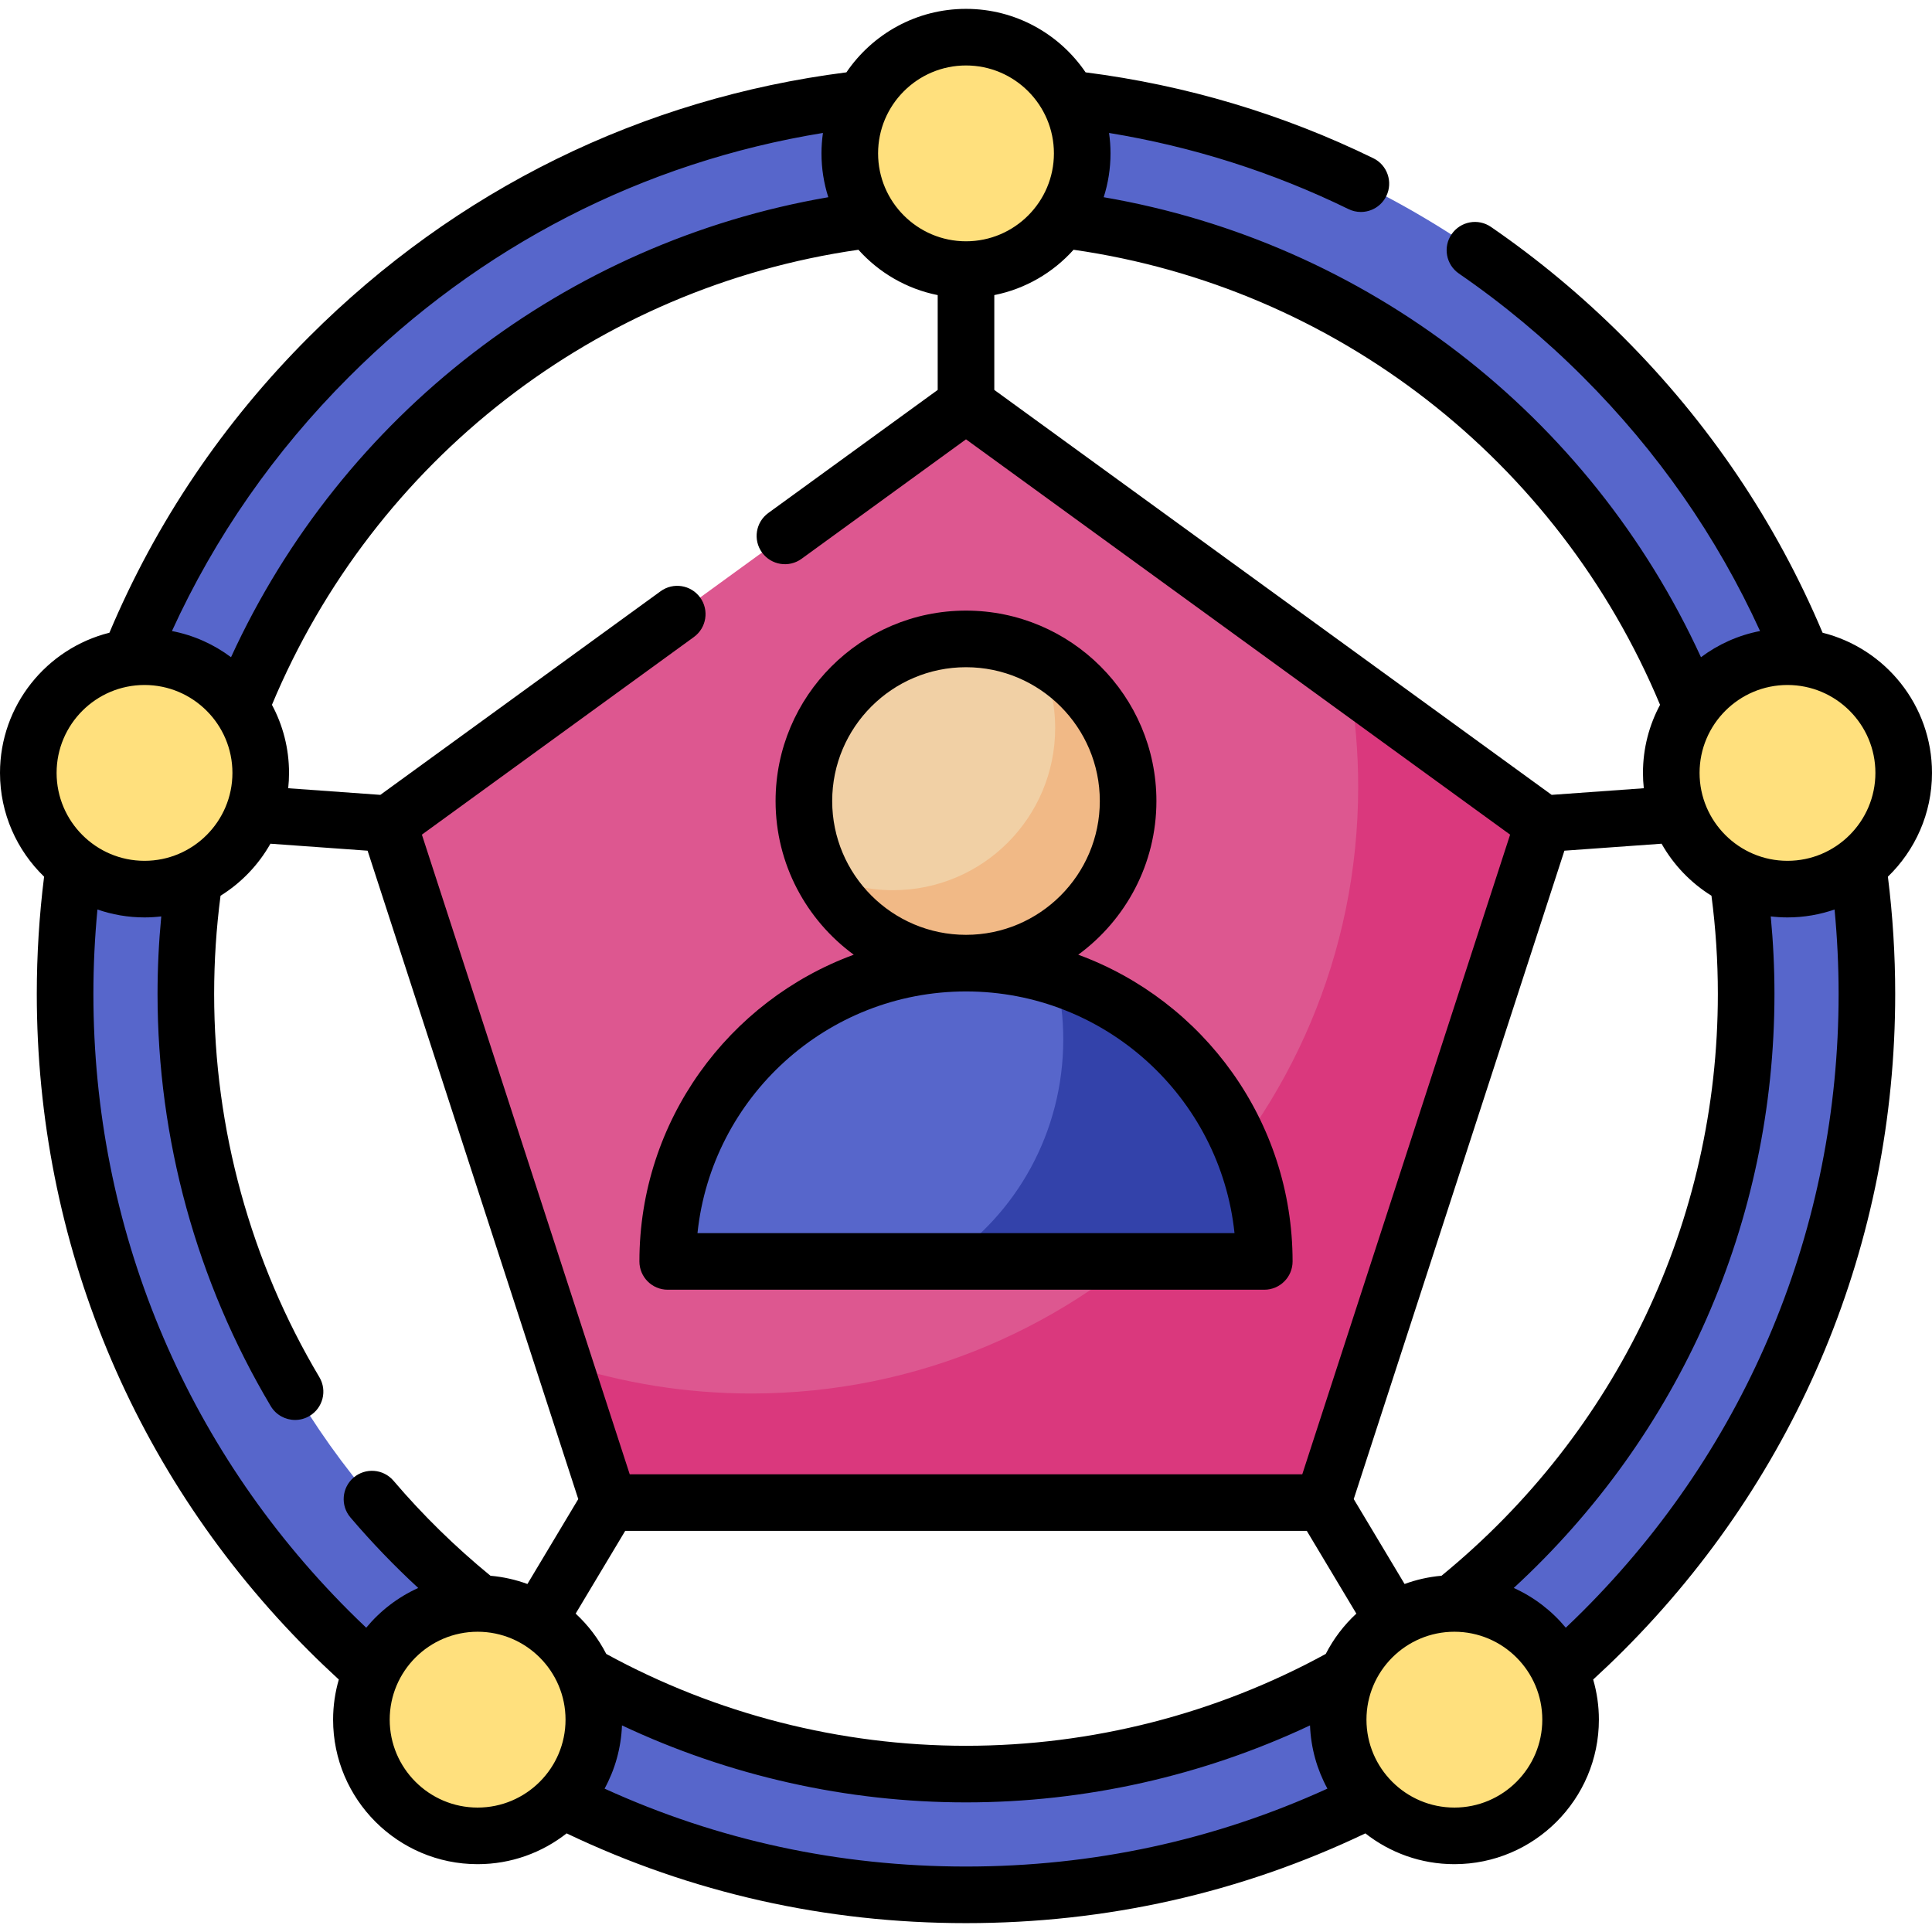
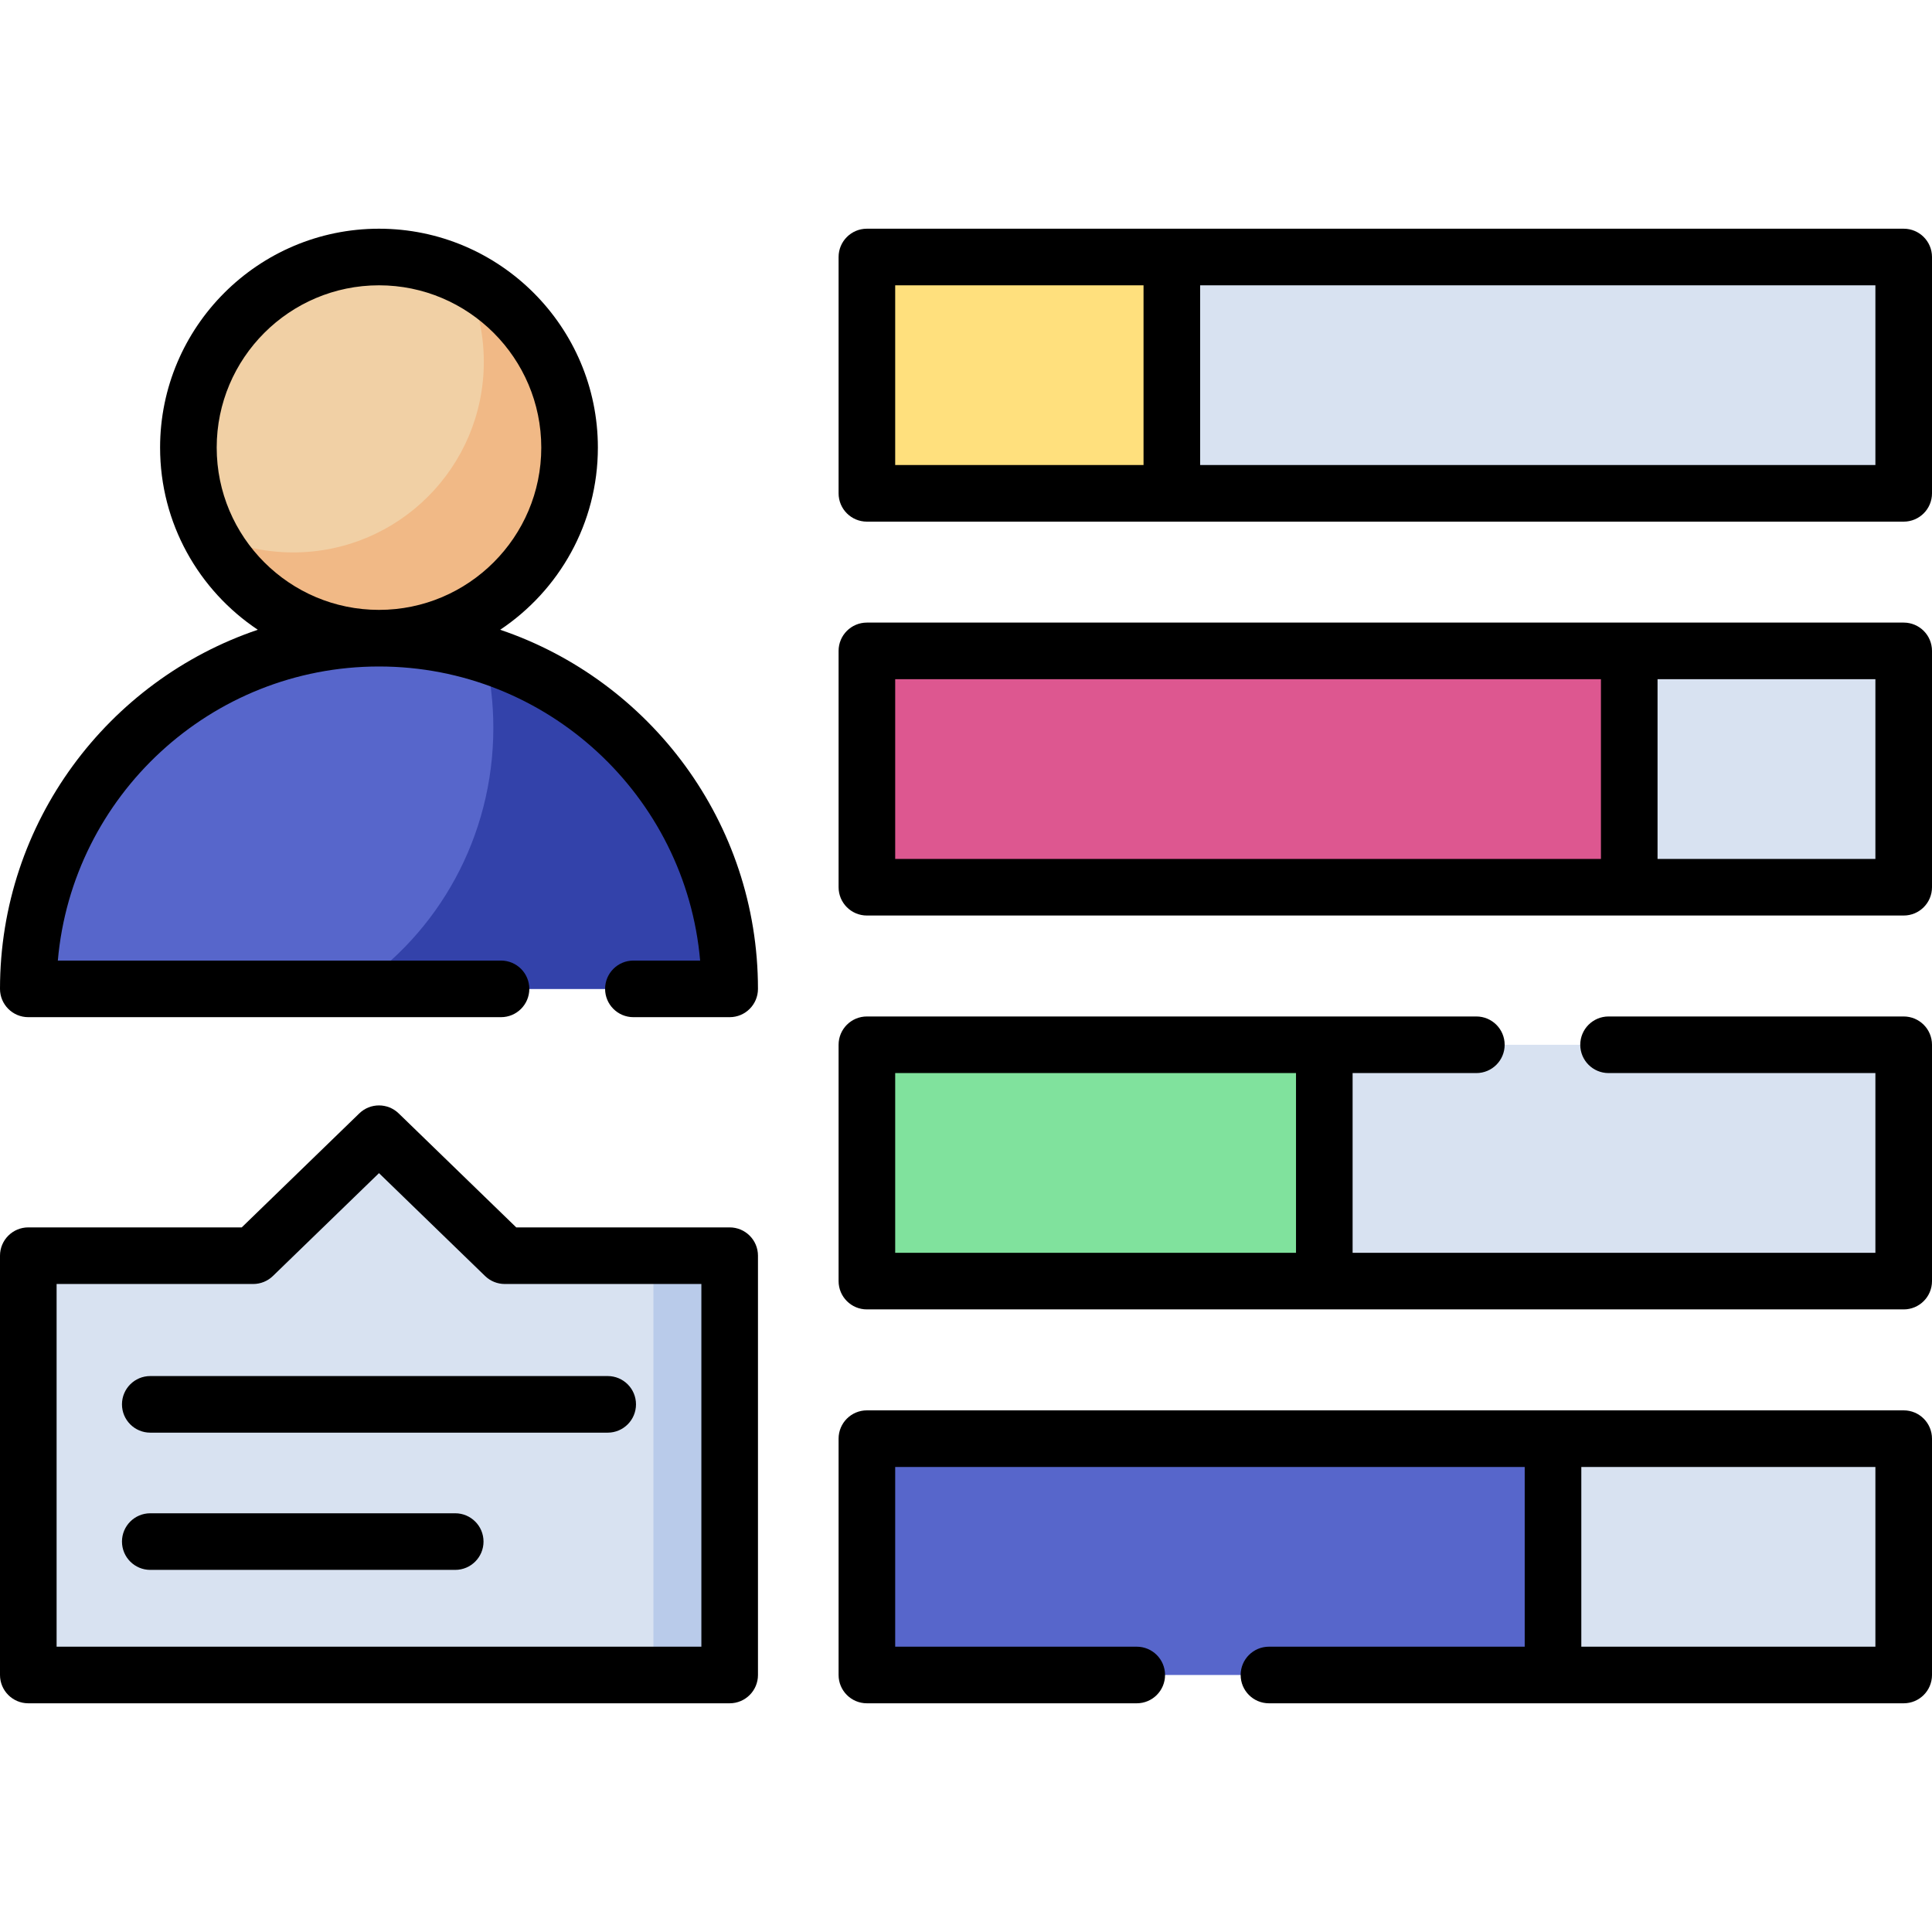
<svg xmlns="http://www.w3.org/2000/svg" id="Capa_1" enable-background="new 0 0 512 512" height="512" viewBox="0 0 512 512" width="512">
  <g>
    <g>
-       <path d="m256 107.155-153.011 111.169 58.445 179.875h189.132l58.445-179.875z" fill="#dd5790" />
+       <path d="m133.77 332.772-33.335-32.325-33.335 32.325h-59.6v111.118h185.87v-111.118z" fill="#d8e2f1" />
    </g>
    <g>
-       <path d="m357.58 180.957c1.542 8.942 2.354 18.134 2.354 27.517 0 88.817-72.001 160.818-160.818 160.818-17.315 0-33.985-2.748-49.613-7.811l11.93 36.718h189.132l58.445-179.875z" fill="#da387d" />
+       <path d="m173.167 332.772h20.203v111.118h-20.203z" fill="#b9cbea" />
+     </g>
+     <g>
+       <circle cx="100.435" cy="118.618" fill="#f1d0a5" r="50.508" />
+     </g>
+     <g>
+       <path d="m122.929 73.396c3.377 6.775 5.286 14.409 5.286 22.494 0 27.895-22.613 50.508-50.508 50.508-8.084 0-15.718-1.909-22.493-5.286 8.275 16.603 25.411 28.015 45.222 28.015 27.895 0 50.508-22.613 50.508-50.508-.001-19.812-11.412-36.949-28.015-45.223z" fill="#f1b986" />
+     </g>
+     <g>
+       <path d="m7.5 262.061c0-51.327 41.608-92.935 92.935-92.935s92.935 41.608 92.935 92.935z" fill="#5766cb" />
+     </g>
+     <g>
+       <path d="m130.74 192.865c0 29.034-14.673 54.538-36.819 69.196h99.449c0-41.556-27.276-76.737-64.901-88.627 1.472 6.232 2.271 12.734 2.271 19.431z" fill="#3342aa" />
    </g>
    <g>
      <g>
-         <path d="m256 502.155c-63.773 0-123.73-24.835-168.825-69.93s-69.929-105.05-69.929-168.824 24.834-123.73 69.929-168.824 105.052-69.93 168.825-69.93 123.729 24.835 168.824 69.93 69.93 105.051 69.93 168.824-24.835 123.729-69.93 168.824-105.051 69.93-168.824 69.93zm0-445.508c-114.004 0-206.754 92.749-206.754 206.754s92.75 206.754 206.754 206.754c114.005 0 206.754-92.749 206.754-206.754s-92.749-206.754-206.754-206.754z" fill="#5766cb" />
+         <path d="m411.565 381.26h92.935v62.63h-92.935z" fill="#d8e2f1" />
+       </g>
+       <g>
+         <path d="m229.736 381.26h181.829v62.63h-181.829z" fill="#5766cb" />
      </g>
    </g>
    <g>
      <g>
-         <circle cx="256" cy="40.647" fill="#ffe07d" r="30.798" />
+         <path d="m350.955 276.877h153.545v62.63h-153.545z" fill="#d8e2f1" />
+       </g>
+       <g>
+         <path d="m229.736 276.877h121.219v62.63h-121.219z" fill="#80e29d" />
      </g>
    </g>
    <g>
      <g>
-         <circle cx="473.702" cy="204.827" fill="#ffe07d" r="30.798" />
+         <path d="m431.768 172.493h72.732v62.63h-72.732z" fill="#d8e2f1" />
+       </g>
+       <g>
+         <path d="m229.736 172.493h202.032v62.63h-202.032z" fill="#dd5790" />
      </g>
    </g>
    <g>
      <g>
-         <circle cx="385.426" cy="455.727" fill="#ffe07d" r="30.798" />
+         <path d="m310.549 68.11h193.951v62.63h-193.951z" fill="#d8e2f1" />
+       </g>
+       <g>
+         <path d="m229.736 68.11h80.813v62.63h-80.813z" fill="#ffe07d" />
      </g>
    </g>
    <g>
-       <g>
-         <circle cx="126.574" cy="455.727" fill="#ffe07d" r="30.798" />
-       </g>
-     </g>
-     <g>
-       <g>
-         <circle cx="256" cy="212.28" fill="#f1d0a5" r="42.961" />
-       </g>
-       <g>
-         <path d="m275.133 173.815c2.872 5.763 4.496 12.256 4.496 19.133 0 23.727-19.234 42.961-42.961 42.961-6.876 0-13.37-1.624-19.133-4.496 7.038 14.122 21.614 23.829 38.465 23.829 23.727 0 42.961-19.234 42.961-42.961 0-16.852-9.706-31.428-23.828-38.466z" fill="#f1b986" />
-       </g>
-       <g>
-         <path d="m176.951 334.29c0-43.658 35.391-79.049 79.049-79.049s79.049 35.391 79.049 79.049z" fill="#5766cb" />
-       </g>
-       <g>
-         <path d="m281.777 275.433c0 24.696-12.481 46.389-31.318 58.857h84.59c0-35.347-23.201-65.271-55.204-75.385 1.252 5.302 1.932 10.832 1.932 16.528z" fill="#3342aa" />
-       </g>
-     </g>
-     <g>
-       <g>
-         <circle cx="38.298" cy="204.827" fill="#ffe07d" r="30.798" />
-       </g>
-     </g>
-     <g>
-       <path d="m512 204.826c0-17.91-12.36-32.983-28.998-37.15-12.327-29.248-30.093-55.612-52.878-78.397-10.776-10.78-22.552-20.585-34.999-29.143-3.412-2.35-8.081-1.482-10.43 1.931-2.347 3.413-1.481 8.082 1.932 10.429 11.693 8.04 22.759 17.255 32.89 27.39 19.765 19.764 35.509 42.382 46.917 67.343-5.785 1.116-11.112 3.531-15.658 6.939-29.516-64.322-88.714-109.937-158.284-121.905 1.17-3.666 1.806-7.568 1.806-11.616 0-1.838-.138-3.643-.39-5.413 22.087 3.617 43.384 10.376 63.449 20.176 1.06.518 2.181.763 3.285.763 2.776 0 5.445-1.548 6.745-4.211 1.817-3.722.274-8.213-3.448-10.03-23.99-11.716-49.625-19.358-76.247-22.76-6.895-10.145-18.528-16.823-31.692-16.823s-24.796 6.677-31.692 16.822c-54.255 6.92-103.437 31.105-142.43 70.108-22.788 22.787-40.553 49.151-52.879 78.398-16.638 4.166-28.999 19.239-28.999 37.149 0 10.785 4.488 20.536 11.686 27.503-1.284 10.258-1.936 20.691-1.936 31.072 0 65.784 25.615 127.623 72.126 174.123 2.547 2.547 5.2 5.078 7.913 7.568-.979 3.379-1.514 6.944-1.514 10.634 0 21.118 17.181 38.299 38.298 38.299 8.894 0 17.083-3.056 23.59-8.161 33.059 15.773 68.633 23.787 105.835 23.787 37.203 0 72.778-8.014 105.836-23.787 6.508 5.105 14.697 8.161 23.59 8.161 21.117 0 38.298-17.181 38.298-38.299 0-3.69-.535-7.255-1.514-10.634 2.711-2.488 5.363-5.018 7.912-7.567 46.512-46.501 72.127-108.339 72.127-174.124 0-10.383-.652-20.815-1.935-31.072 7.201-6.966 11.688-16.717 11.688-27.503zm-38.298-23.297c12.847 0 23.299 10.451 23.299 23.298s-10.452 23.299-23.299 23.299-23.298-10.452-23.298-23.299 10.451-23.298 23.298-23.298zm-18.452 81.873c0 60.033-26.67 116.084-73.235 154.187-3.408.302-6.691 1.045-9.785 2.184l-13.477-22.502 55.831-171.829 25.751-1.851c3.179 5.631 7.738 10.381 13.219 13.786 1.126 8.575 1.696 17.311 1.696 26.025zm-199.25 199.25c-33.315 0-66.219-8.423-95.335-24.343-2.066-4.026-4.818-7.642-8.11-10.687l13.13-21.923h180.631l13.13 21.923c-3.292 3.045-6.045 6.661-8.11 10.688-29.117 15.919-62.021 24.342-95.336 24.342zm-70.455-304.308c-2.435-3.352-7.125-4.095-10.476-1.659l-74.273 53.962-24.418-1.755c.142-1.336.218-2.692.218-4.065 0-6.52-1.642-12.663-4.528-18.043 27.1-64.876 86.099-110.634 155.424-120.595 5.425 6.049 12.739 10.367 21.007 12.016v25.131l-44.893 32.616c-3.351 2.435-4.094 7.125-1.66 10.476 2.435 3.353 7.125 4.096 10.476 1.659l43.578-31.661 144.195 104.763-55.078 169.51h-178.234l-55.077-169.51 72.079-52.369c3.351-2.435 4.094-7.125 1.66-10.476zm254.387 28.439c-2.886 5.38-4.528 11.523-4.528 18.043 0 1.373.076 2.729.218 4.065l-24.417 1.755-147.705-107.312v-25.131c8.268-1.648 15.583-5.967 21.008-12.016 69.324 9.962 128.323 55.722 155.424 120.596zm-183.932-169.434c12.847 0 23.299 10.451 23.299 23.298s-10.453 23.299-23.299 23.299-23.298-10.452-23.298-23.299 10.451-23.298 23.298-23.298zm-163.516 82.536c34.663-34.672 77.891-56.872 125.607-64.655-.252 1.771-.39 3.578-.39 5.417 0 4.049.636 7.95 1.806 11.616-69.569 11.968-128.767 57.583-158.283 121.905-4.546-3.408-9.873-5.822-15.658-6.938 11.407-24.961 27.151-47.579 46.918-67.345zm-54.186 81.644c12.847 0 23.298 10.451 23.298 23.298s-10.452 23.299-23.298 23.299-23.298-10.453-23.298-23.3 10.451-23.297 23.298-23.297zm54.185 245.389c-43.678-43.669-67.733-101.739-67.733-163.516 0-7.462.366-14.951 1.073-22.374 3.913 1.352 8.108 2.097 12.475 2.097 1.501 0 2.98-.096 4.437-.265-.652 6.812-.985 13.684-.985 20.542 0 38.487 10.373 76.261 29.998 109.235 1.403 2.356 3.895 3.665 6.452 3.665 1.304 0 2.626-.341 3.828-1.056 3.56-2.119 4.728-6.722 2.609-10.281-18.244-30.655-27.887-65.775-27.887-101.563 0-8.711.57-17.447 1.696-26.024 5.482-3.405 10.04-8.156 13.219-13.786l25.751 1.851 55.831 171.83-13.476 22.502c-3.097-1.14-6.382-1.883-9.793-2.185-9.276-7.596-17.916-16.047-25.691-25.173-2.687-3.155-7.421-3.533-10.573-.846-3.153 2.686-3.532 7.42-.845 10.572 5.597 6.57 11.609 12.82 17.964 18.685-5.362 2.428-10.074 6.046-13.781 10.53-1.552-1.473-3.082-2.953-4.569-4.44zm34.091 52.108c-12.847 0-23.298-10.452-23.298-23.299s10.452-23.298 23.298-23.298 23.298 10.451 23.298 23.298-10.452 23.299-23.298 23.299zm33.647-5.021c2.735-5.016 4.374-10.708 4.612-16.755 28.396 13.372 59.612 20.401 91.166 20.401 31.555 0 62.77-7.03 91.167-20.401.238 6.047 1.877 11.739 4.613 16.755-30.008 13.692-62.18 20.646-95.779 20.646-33.599.001-65.771-6.954-95.779-20.646zm225.205 5.021c-12.847 0-23.299-10.452-23.299-23.299s10.452-23.298 23.299-23.298 23.298 10.451 23.298 23.298-10.451 23.299-23.298 23.299zm101.824-215.624c0 61.777-24.055 119.849-67.733 163.517-1.487 1.487-3.017 2.968-4.569 4.438-3.709-4.485-8.424-8.105-13.789-10.533 44.08-40.58 69.091-97.131 69.091-157.422 0-6.858-.333-13.731-.985-20.542 1.457.169 2.935.265 4.437.265 4.367 0 8.562-.745 12.475-2.097.707 7.422 1.073 14.91 1.073 22.374z" />
-       <path d="m176.951 341.79h158.098c4.143 0 7.5-3.357 7.5-7.5 0-37.278-23.69-69.126-56.805-81.282 12.548-9.189 20.717-24.019 20.717-40.728 0-27.825-22.637-50.462-50.462-50.462-27.824 0-50.461 22.637-50.461 50.462 0 16.709 8.169 31.539 20.716 40.728-33.115 12.156-56.804 44.004-56.804 81.282.001 4.143 3.359 7.5 7.501 7.5zm43.588-129.509c0-19.554 15.907-35.462 35.461-35.462s35.462 15.908 35.462 35.462-15.909 35.46-35.462 35.46-35.461-15.907-35.461-35.46zm35.461 50.46c36.92 0 67.397 28.109 71.159 64.049h-142.318c3.762-35.939 34.24-64.049 71.159-64.049z" />
+       <path d="m193.37 325.272h-56.56l-31.153-30.209c-2.907-2.82-7.532-2.821-10.441 0l-31.154 30.209h-56.562c-4.143 0-7.5 3.358-7.5 7.5v111.118c0 4.142 3.357 7.5 7.5 7.5h185.87c4.143 0 7.5-3.358 7.5-7.5v-111.118c0-4.142-3.357-7.5-7.5-7.5zm-7.5 111.118h-170.87v-96.118h52.1c1.949 0 3.821-.759 5.221-2.116l28.115-27.262 28.114 27.262c1.398 1.357 3.271 2.116 5.221 2.116h52.1v96.118z" />
+       <path d="m132.554 166.893c15.594-10.409 25.889-28.16 25.889-48.275 0-31.986-26.022-58.008-58.008-58.008s-58.009 26.022-58.009 58.008c0 20.115 10.296 37.866 25.89 48.275-39.677 13.426-68.316 51.015-68.316 95.168 0 4.142 3.357 7.5 7.5 7.5h125.274c4.143 0 7.5-3.358 7.5-7.5s-3.357-7.5-7.5-7.5h-117.448c3.812-43.609 40.527-77.935 85.109-77.935 44.581 0 81.297 34.326 85.108 77.935h-17.687c-4.143 0-7.5 3.358-7.5 7.5s3.357 7.5 7.5 7.5h25.513c4.143 0 7.5-3.358 7.5-7.5.001-44.153-28.638-81.742-68.315-95.168zm-75.127-48.275c0-23.714 19.294-43.008 43.009-43.008s43.008 19.293 43.008 43.008-19.293 43.008-43.008 43.008-43.009-19.293-43.009-43.008z" />
+       <path d="m32.325 372.168c0 4.142 3.357 7.5 7.5 7.5h121.22c4.143 0 7.5-3.358 7.5-7.5s-3.357-7.5-7.5-7.5h-121.22c-4.142 0-7.5 3.358-7.5 7.5z" />
+       <path d="m120.639 401.035h-80.814c-4.143 0-7.5 3.358-7.5 7.5s3.357 7.5 7.5 7.5h80.813c4.143 0 7.5-3.358 7.5-7.5s-3.357-7.5-7.499-7.5z" />
+       <path d="m504.5 373.76h-274.765c-4.143 0-7.5 3.358-7.5 7.5v62.63c0 4.142 3.357 7.5 7.5 7.5h71.515c4.143 0 7.5-3.358 7.5-7.5s-3.357-7.5-7.5-7.5h-64.015v-47.63h166.829v47.63h-67.778c-4.143 0-7.5 3.358-7.5 7.5s3.357 7.5 7.5 7.5h168.214c4.143 0 7.5-3.358 7.5-7.5v-62.63c0-4.142-3.357-7.5-7.5-7.5zm-7.5 62.63h-77.936v-47.63h77.936z" />
+       <path d="m504.5 269.376h-78.214c-4.143 0-7.5 3.358-7.5 7.5s3.357 7.5 7.5 7.5h70.714v47.63h-138.545v-47.63h32.795c4.143 0 7.5-3.358 7.5-7.5s-3.357-7.5-7.5-7.5h-161.515c-4.143 0-7.5 3.358-7.5 7.5v62.63c0 4.142 3.357 7.5 7.5 7.5h274.765c4.143 0 7.5-3.358 7.5-7.5v-62.63c0-4.142-3.357-7.5-7.5-7.5zm-267.265 15h106.22v47.63h-106.22z" />
+       <path d="m504.5 164.993h-274.765c-4.143 0-7.5 3.358-7.5 7.5v62.63c0 4.142 3.357 7.5 7.5 7.5h274.765c4.143 0 7.5-3.358 7.5-7.5v-62.63c0-4.142-3.357-7.5-7.5-7.5zm-267.265 15h187.032v47.63h-187.032zm259.765 47.631h-57.732v-47.63h57.732z" />
+       <path d="m504.5 60.61h-274.765c-4.143 0-7.5 3.358-7.5 7.5v62.63c0 4.142 3.357 7.5 7.5 7.5h274.765c4.143 0 7.5-3.358 7.5-7.5v-62.63c0-4.142-3.357-7.5-7.5-7.5zm-267.265 15h65.813v47.63h-65.813zm259.765 47.63h-178.951v-47.63h178.951z" />
    </g>
  </g>
</svg>
